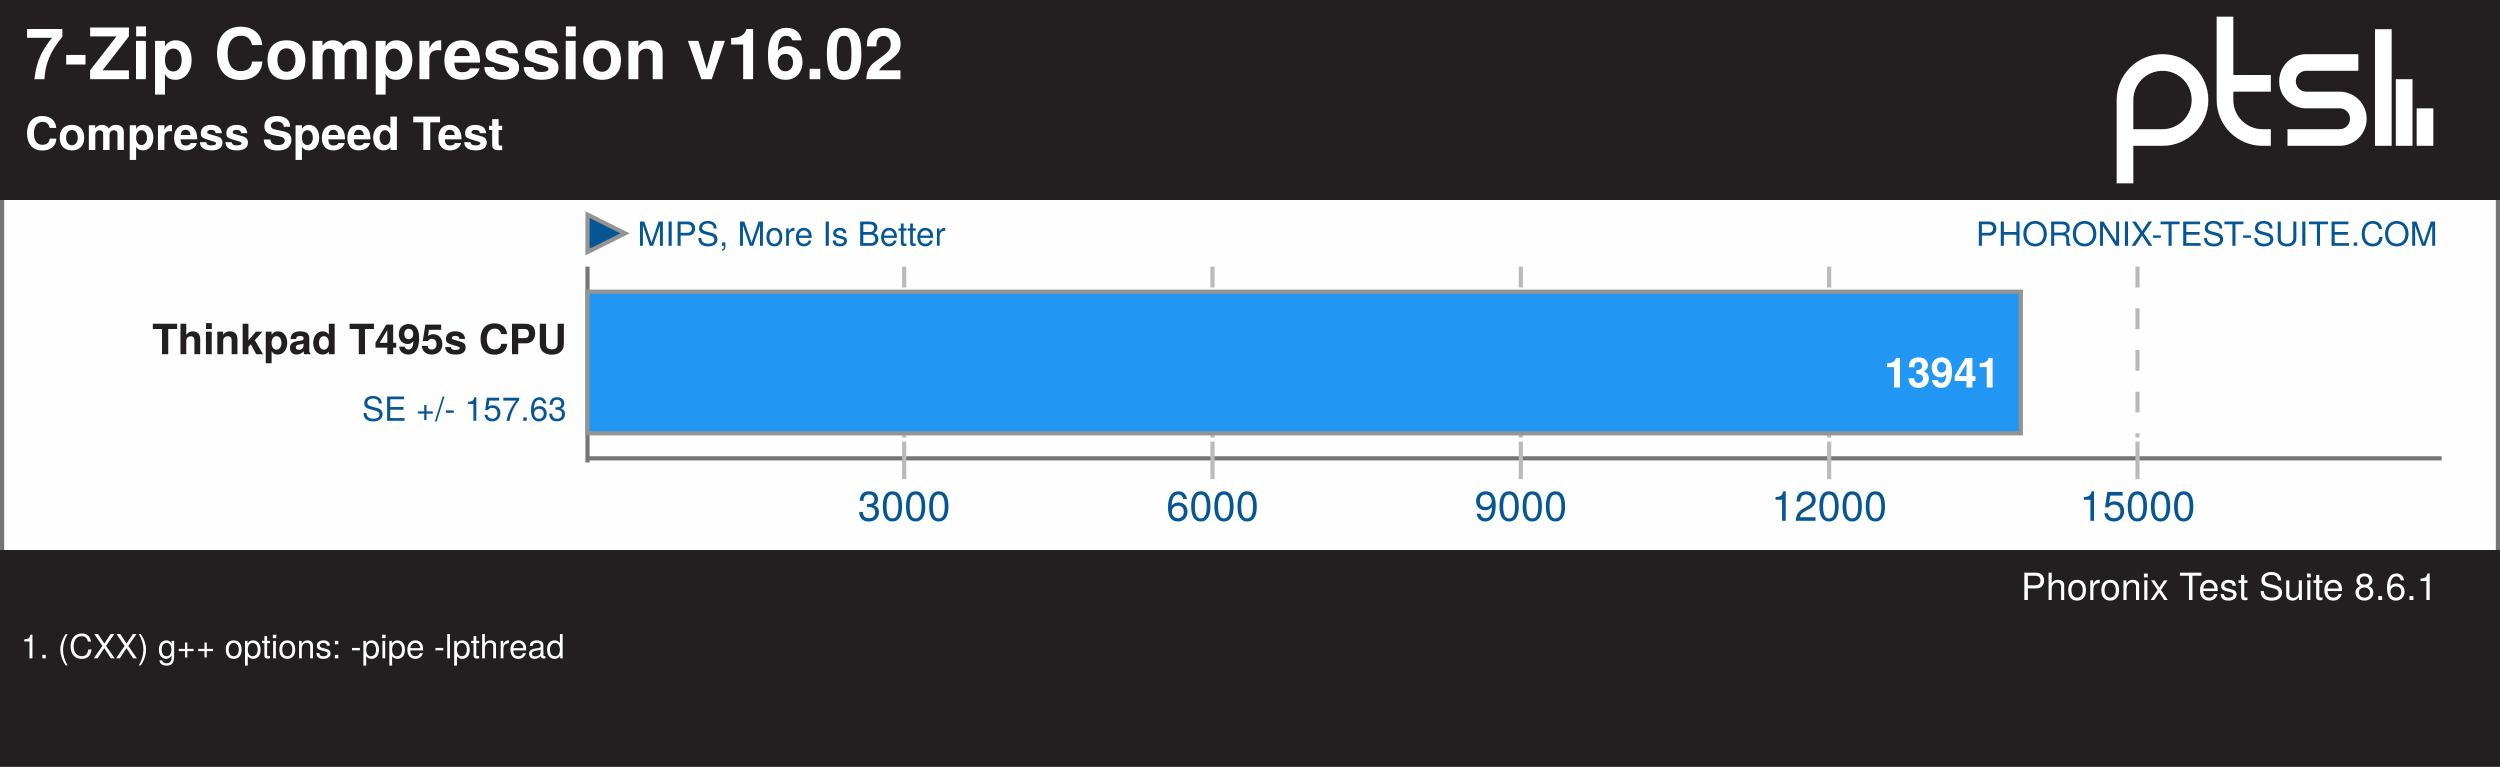
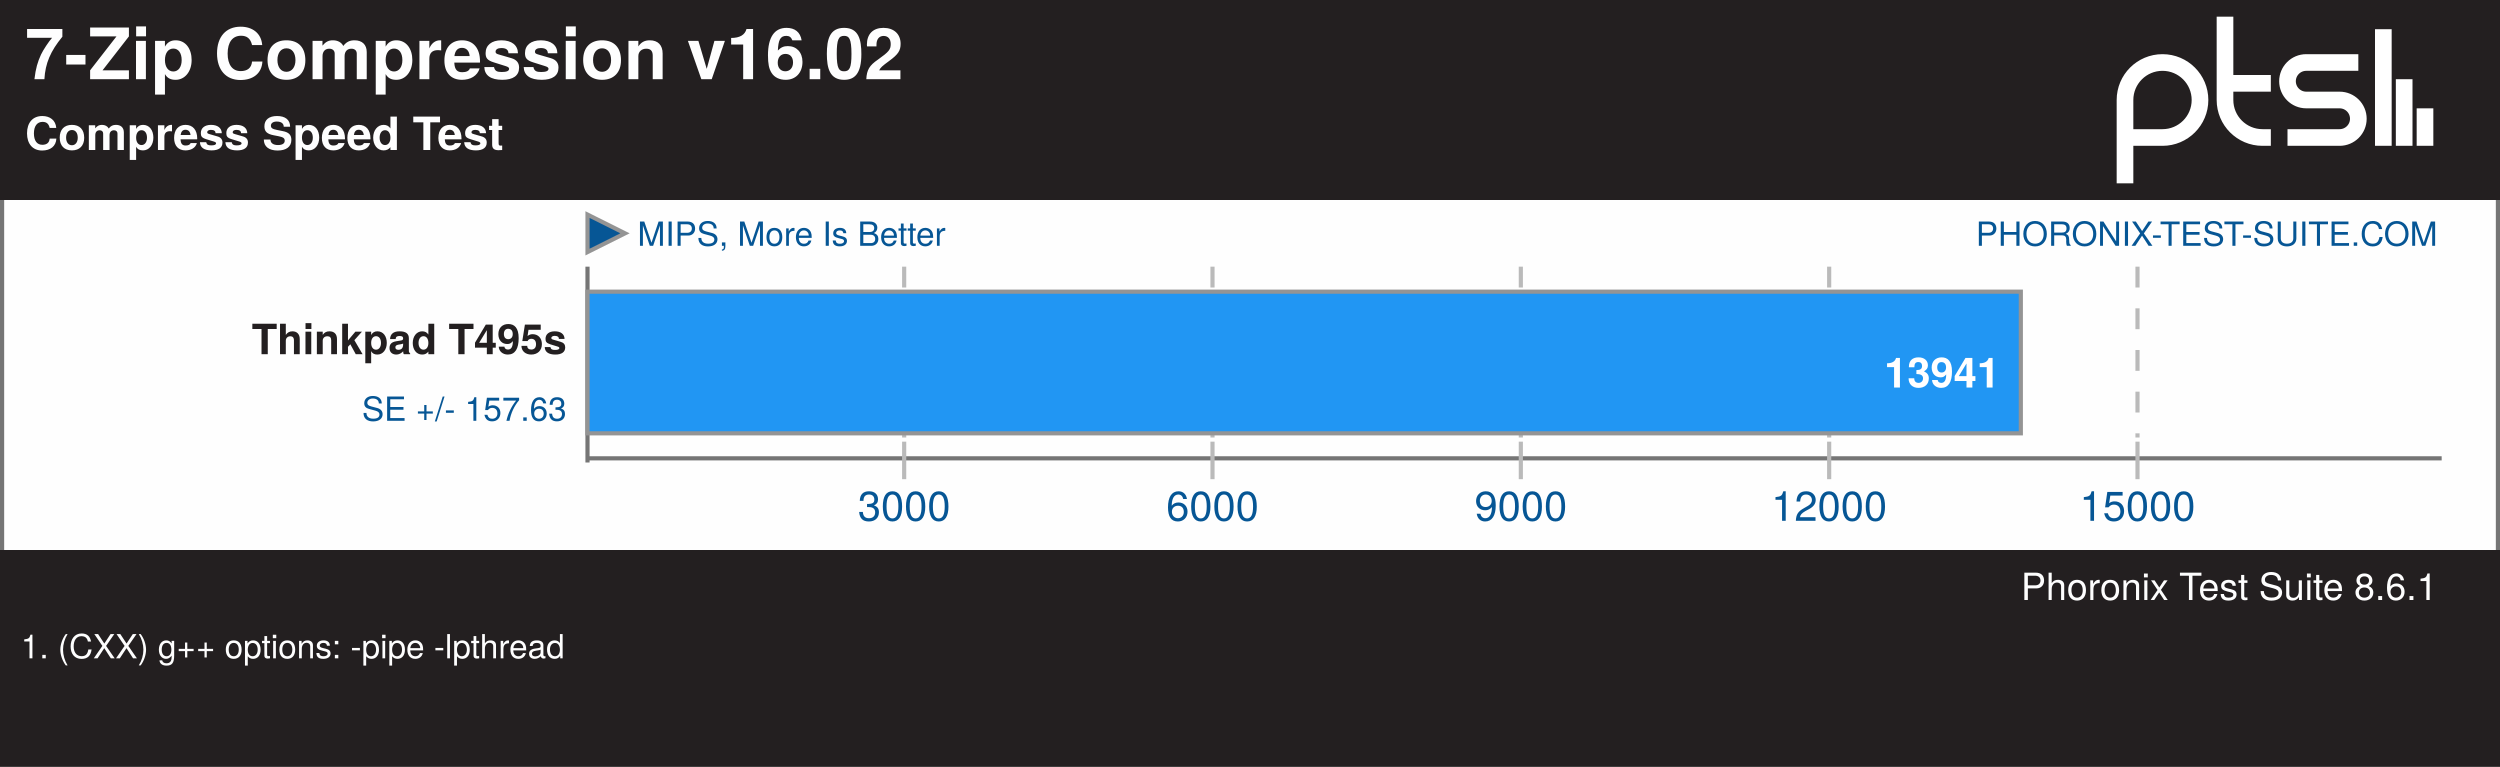
<svg xmlns="http://www.w3.org/2000/svg" xmlns:xlink="http://www.w3.org/1999/xlink" version="1.1" font-family="sans-serif, droid-sans, helvetica, verdana, tahoma" viewbox="0 0 600 184" width="600" height="184" preserveAspectRatio="xMinYMin meet">
  <rect x="0" y="0" width="600" height="184" fill="#FEFEFE" stroke="#757575" stroke-width="2" />
  <g stroke="#757575" stroke-width="1">
    <line x1="141" y1="64" x2="141" y2="111" />
    <line x1="141" y1="110" x2="586" y2="110" />
  </g>
  <a xlink:href="https://www.phoronix-test-suite.com/" xlink:show="new">
    <text x="585" y="59" font-size="8" fill="#065695" text-anchor="end" xlink:show="new">PHORONIX-TEST-SUITE.COM</text>
  </a>
  <polygon points="150,56 141,60.5 141,51.5" fill="#065695" stroke="#949494" stroke-width="1" />
  <text x="153" y="59" font-size="8" fill="#065695" text-anchor="start">MIPS, More Is Better</text>
  <rect x="0" y="0" width="600" height="48" fill="#231f20" />
  <a xlink:href="https://openbenchmarking.org/test/pts/compress-7zip-1.7.0" xlink:show="new">
    <text x="6" y="19" font-size="17" fill="#FEFEFE" text-anchor="start" xlink:show="new" font-weight="bold">7-Zip Compression v16.02</text>
  </a>
  <text x="6" y="36" font-size="11" font-weight="bold" fill="#FEFEFE" text-anchor="start">Compress Speed Test</text>
  <path d="m74 22v9m-5-16v16m-5-28v28m-23-2h12.5c2.485 0 4.5-2.015 4.5-4.5s-2.015-4.5-4.5-4.5h-8c-2.485 0-4.5-2.015-4.5-4.5s2.015-4.5 4.5-4.5h12.5m-21 5h-11m11 13h-2c-4.971 0-9-4.029-9-9v-20m-24 40v-20c0-4.971 4.029-9 9-9 4.971 0 9 4.029 9 9s-4.029 9-9 9h-9" stroke="#ffffff" stroke-width="4" fill="none" transform="translate(508,4)" />
  <g font-size="10" fill="#231f20" font-weight="bold">
-     <text x="136" y="85" text-anchor="end">Thinkpad T495s CPU</text>
+     <text x="136" y="85" text-anchor="end">Thinkpad T495s</text>
  </g>
  <g font-size="10" fill="#065695" text-anchor="middle">
    <text x="217" y="125">3000</text>
    <text x="291" y="125">6000</text>
    <text x="365" y="125">9000</text>
    <text x="439" y="125">12000</text>
    <text x="513" y="125">15000</text>
  </g>
  <g stroke="#BABABA" stroke-width="1">
    <line x1="217" y1="64" x2="217" y2="105" stroke-dasharray="5,5" />
    <line x1="217" y1="106" x2="217" y2="115" />
    <line x1="291" y1="64" x2="291" y2="105" stroke-dasharray="5,5" />
    <line x1="291" y1="106" x2="291" y2="115" />
    <line x1="365" y1="64" x2="365" y2="105" stroke-dasharray="5,5" />
    <line x1="365" y1="106" x2="365" y2="115" />
    <line x1="439" y1="64" x2="439" y2="105" stroke-dasharray="5,5" />
    <line x1="439" y1="106" x2="439" y2="115" />
    <line x1="513" y1="64" x2="513" y2="105" stroke-dasharray="5,5" />
    <line x1="513" y1="106" x2="513" y2="115" />
  </g>
  <g stroke="#949494" stroke-width="1">
-     <rect x="141" y="70" height="34" width="344" fill="#2196f3" xlink:title="Thinkpad T495s CPU: 13941" />
+     <rect x="141" y="70" height="34" width="344" fill="#2196f3" xlink:title="Thinkpad T495s: 13941" />
  </g>
  <g font-size="8" fill="#065695" text-anchor="end">
    <text y="101" x="136">SE +/- 157.63</text>
  </g>
  <g font-size="10" fill="#FFFFFF" font-weight="bold" text-anchor="end">
    <text x="480" y="93">13941</text>
  </g>
  <rect x="0" y="132" width="600" height="52" fill="#231f20" />
  <a xlink:href="https://www.phoronix-test-suite.com/" xlink:show="new">
    <text x="585" y="144" font-size="9" fill="#FEFEFE" text-anchor="end" xlink:show="new">Phoronix Test Suite 8.6.1</text>
  </a>
  <text x="5" y="158" font-size="8" fill="#FEFEFE" text-anchor="start" xlink:title="-pipe -lpthread" width="595">1. (CXX) g++ options: -pipe -lpthread</text>
</svg>
